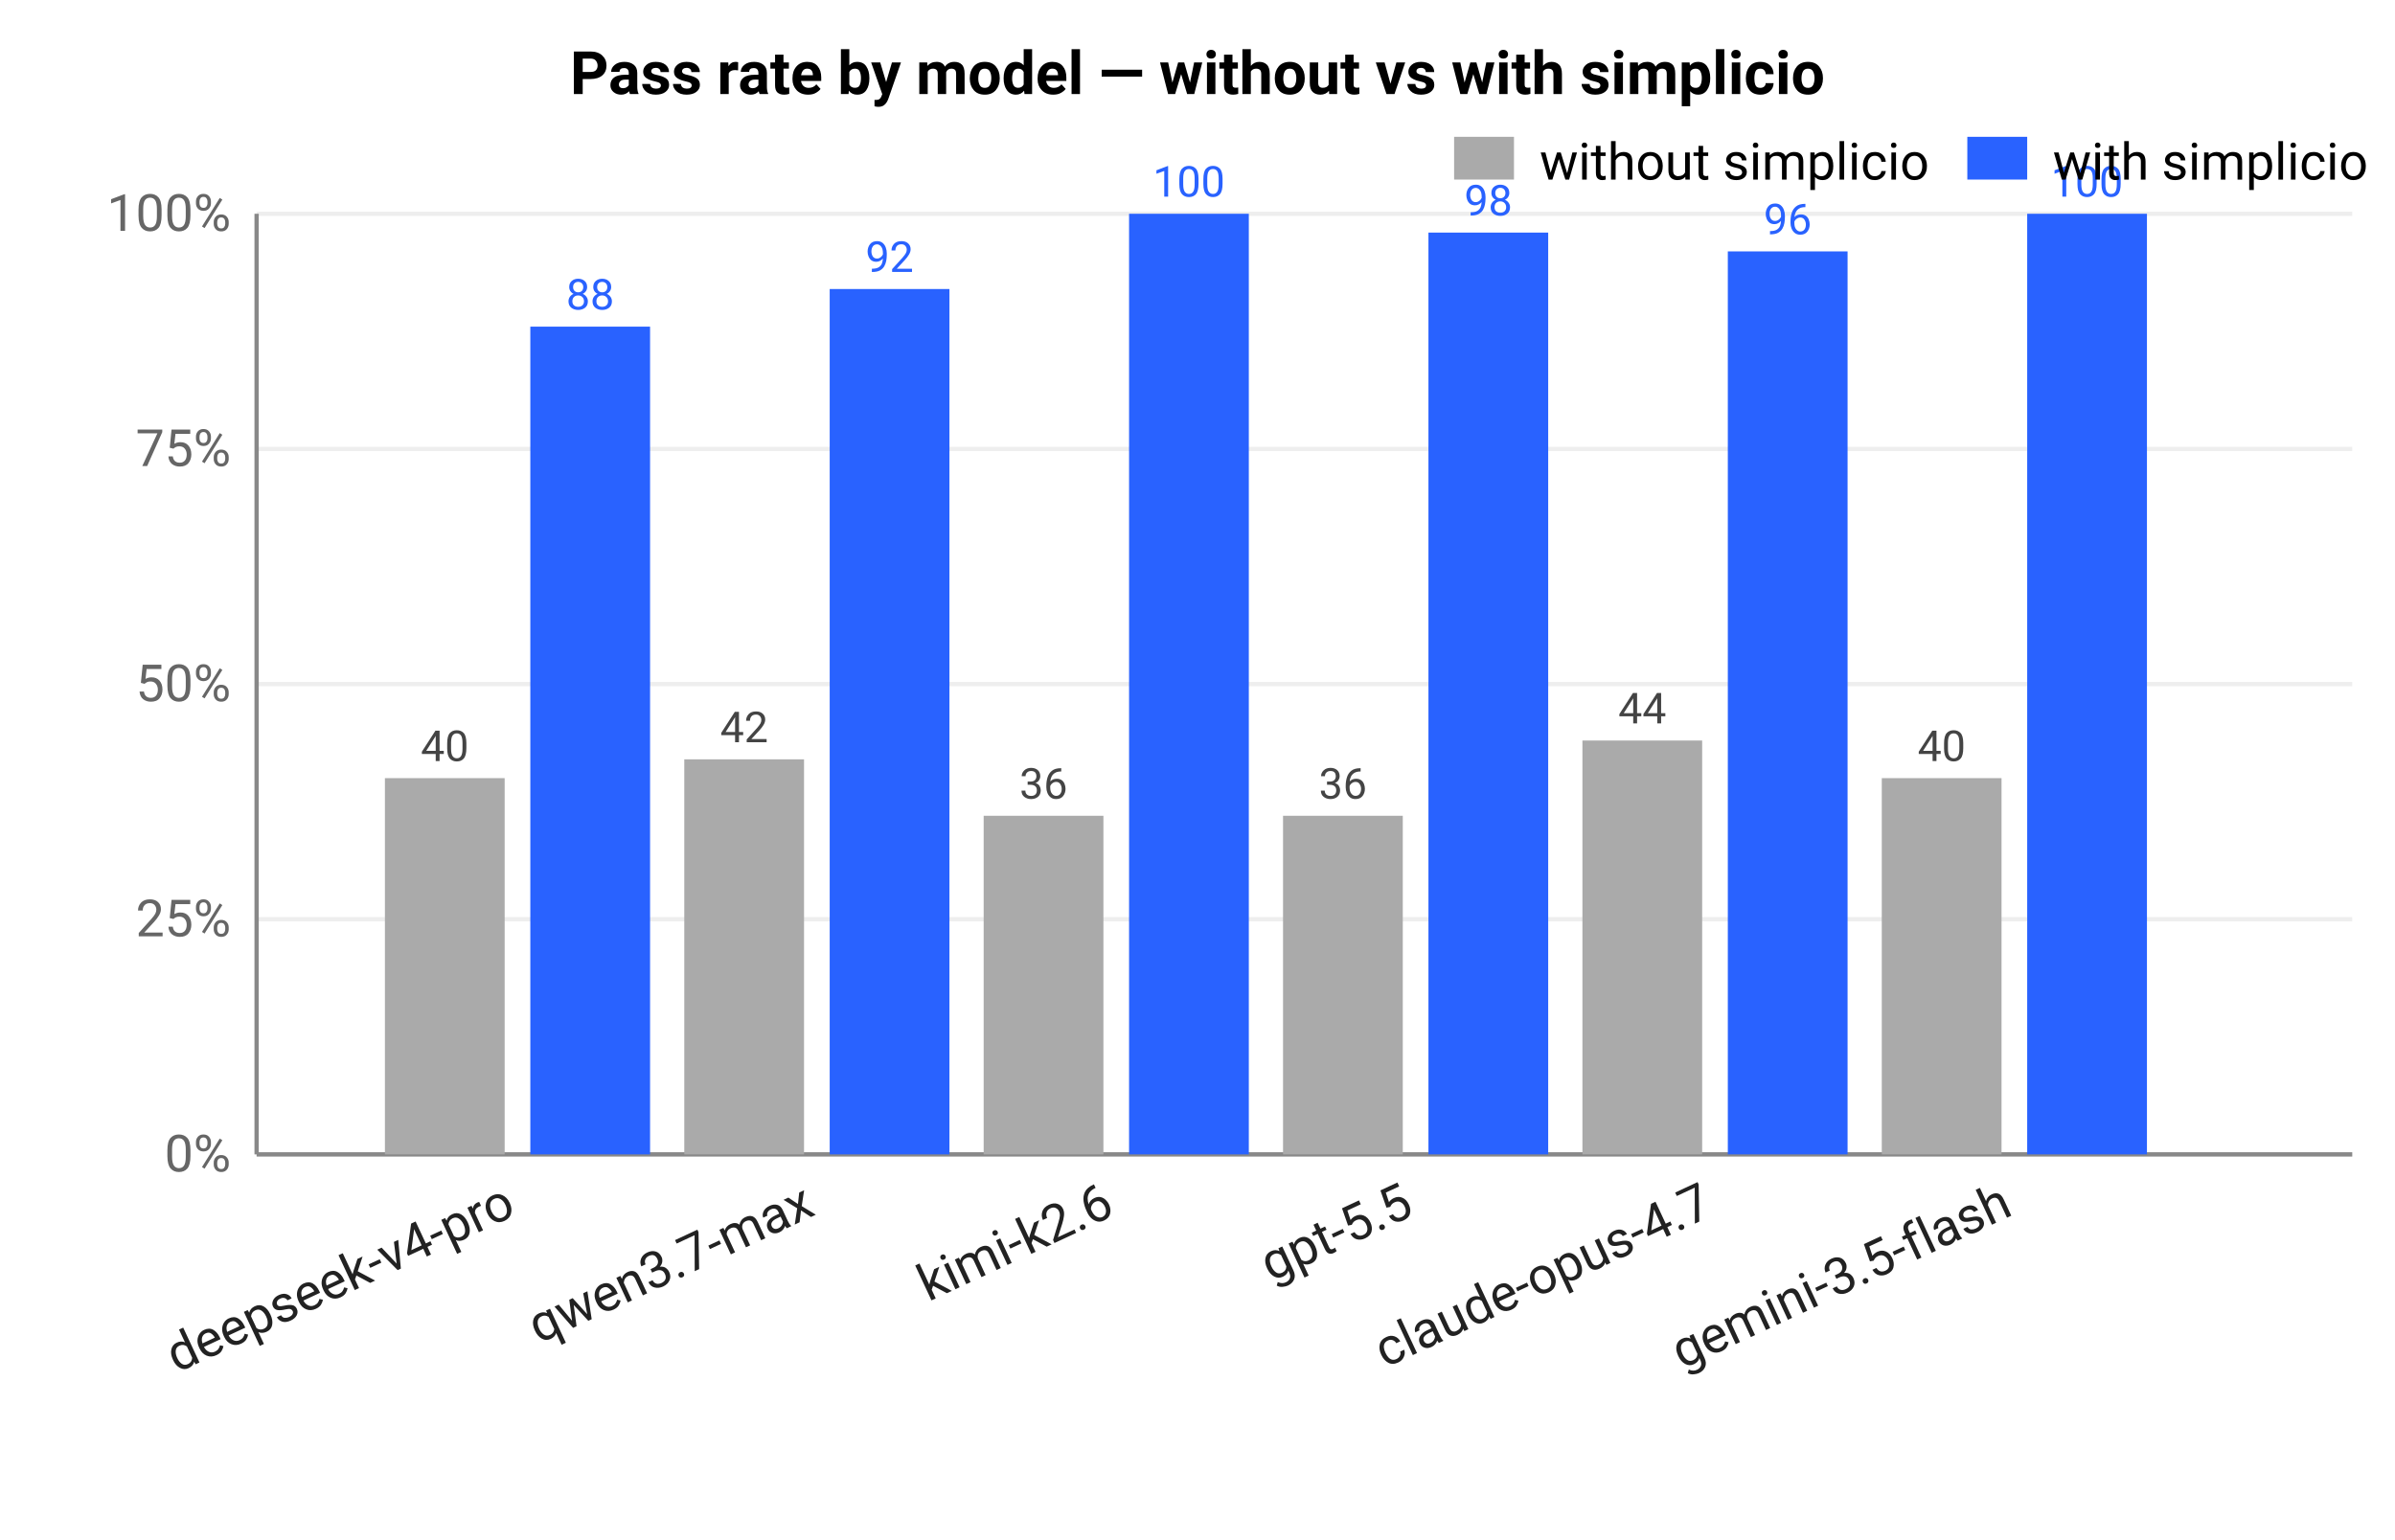
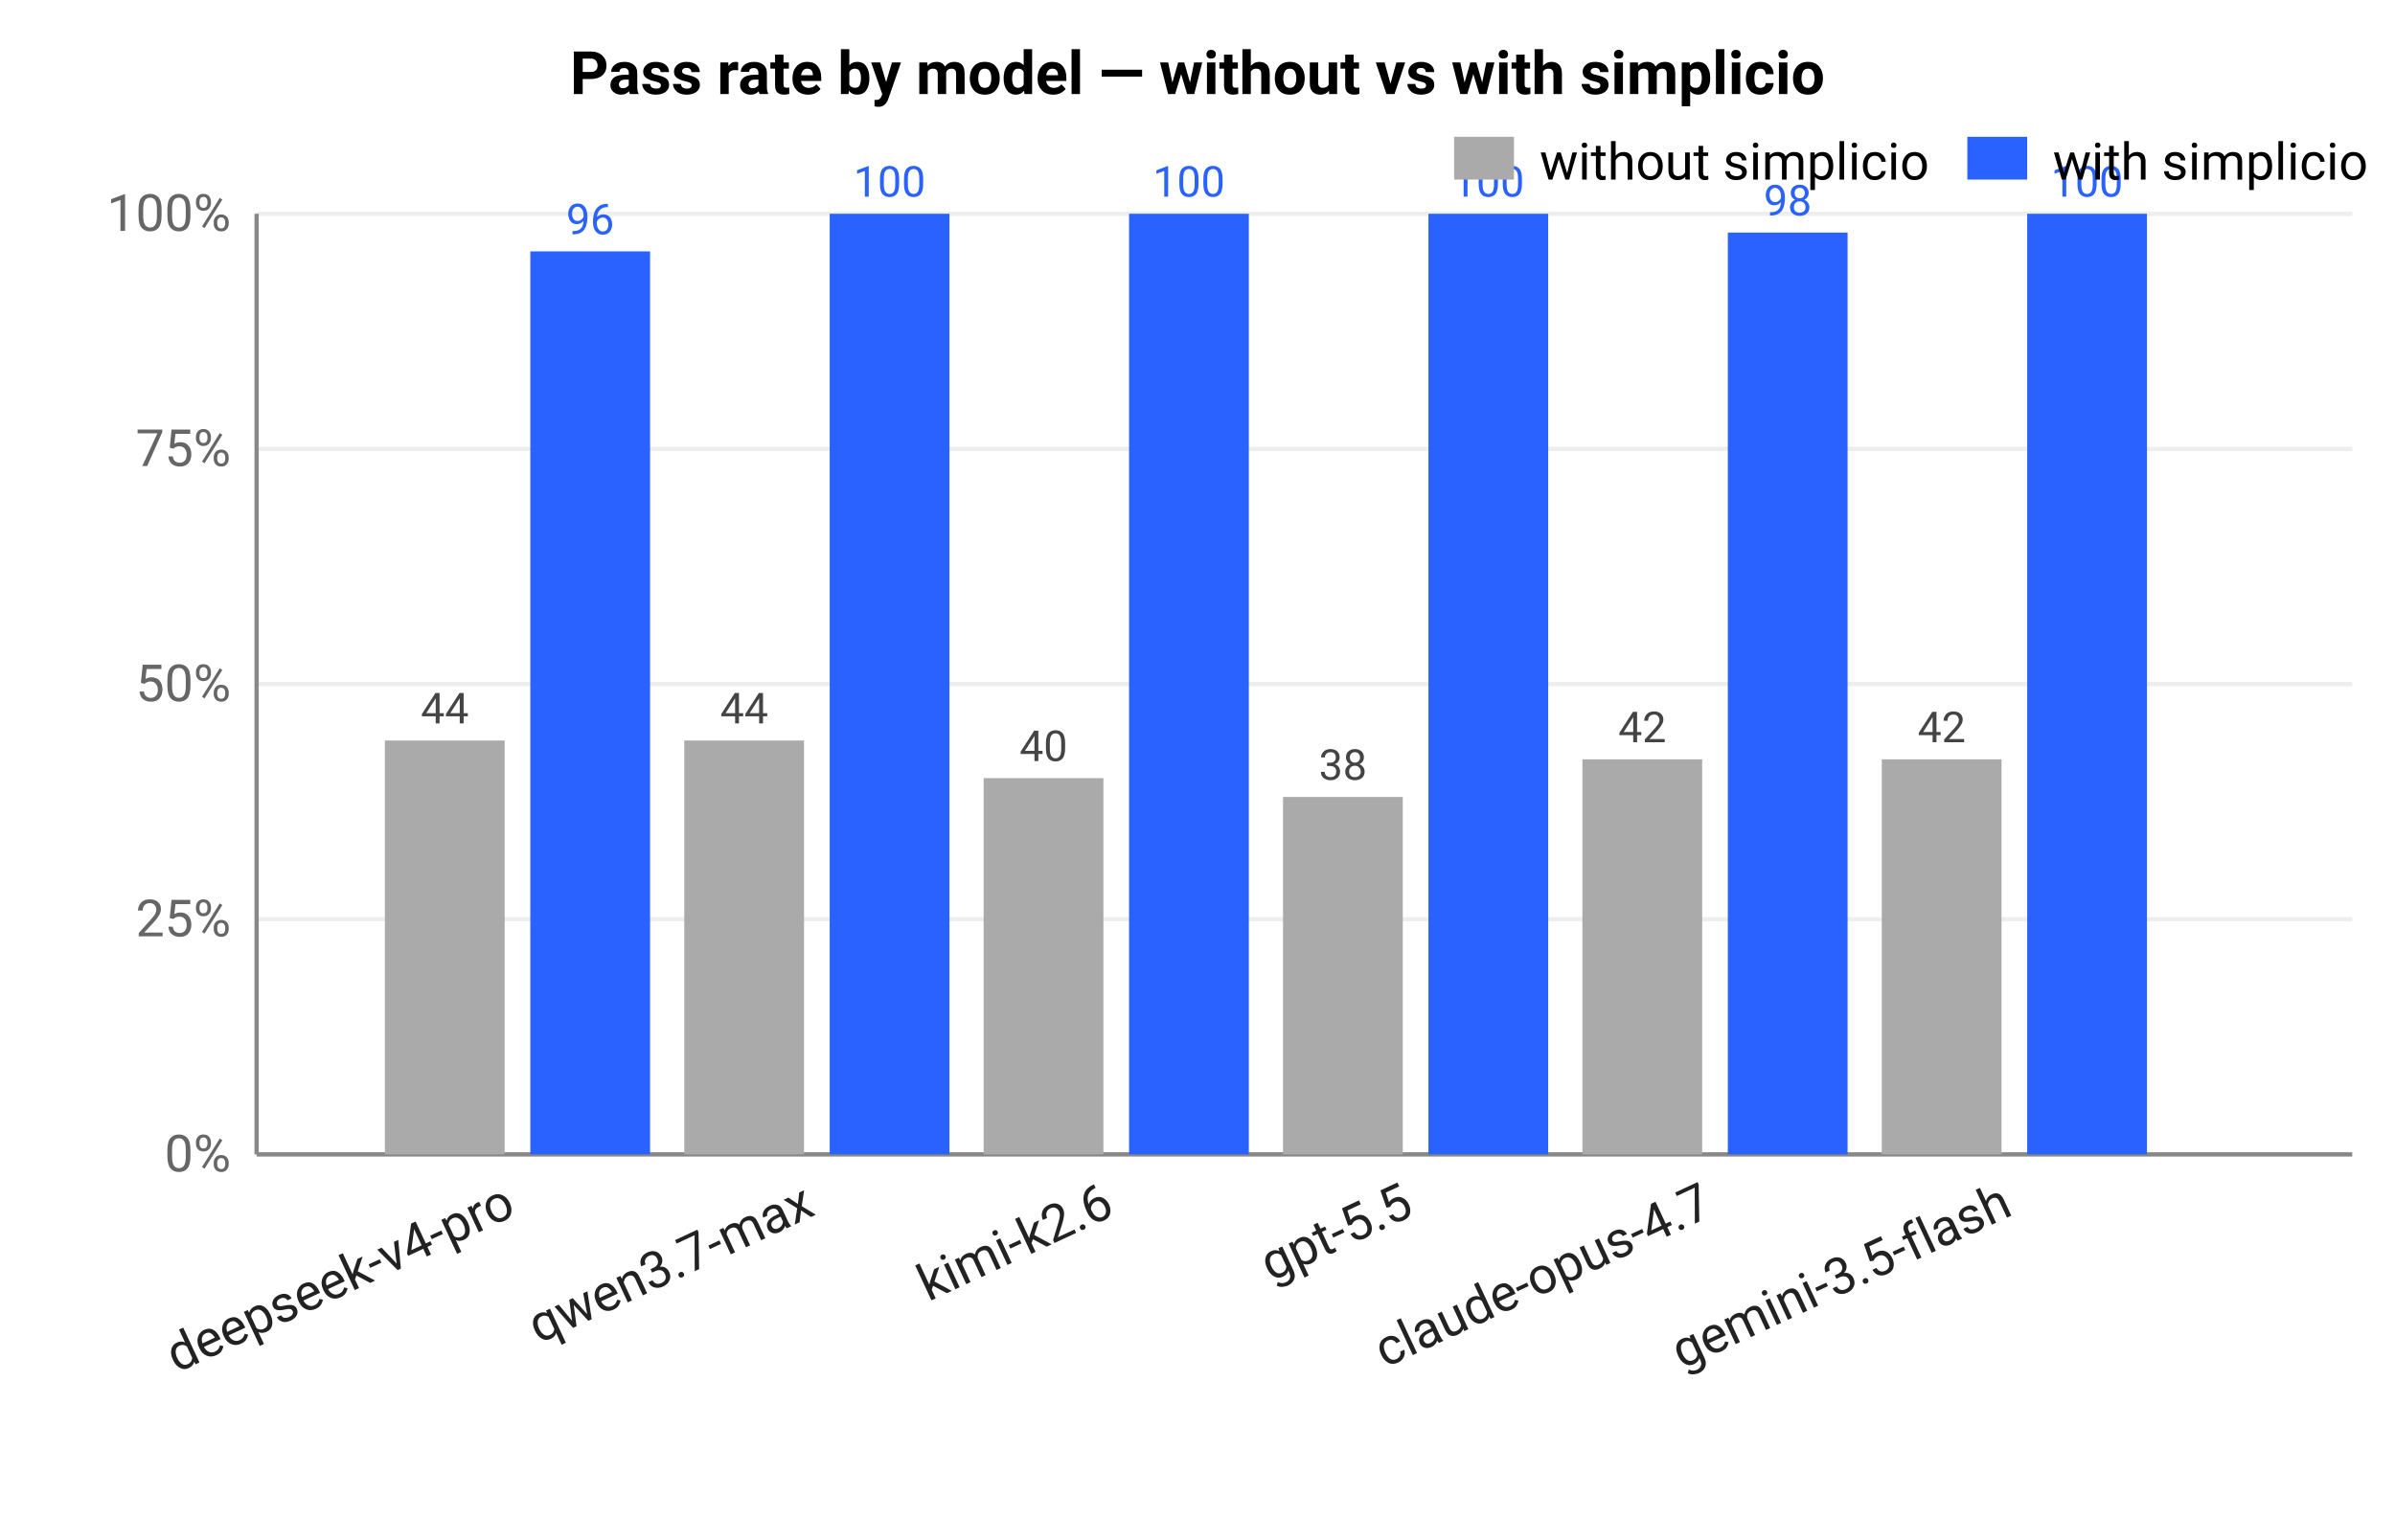
<svg xmlns="http://www.w3.org/2000/svg" viewBox="0 0 560 360" font-family="-apple-system,Segoe UI,Roboto,sans-serif" font-size="12">
  <style>.bar-sem{fill:#aaa}.bar-com{fill:#2962ff}.lbl{fill:#222}.ax{stroke:#888;stroke-width:1}.grid{stroke:#eee;stroke-width:1}</style>
  <text x="280.0" y="22" text-anchor="middle" font-weight="600" font-size="14">Pass rate by model — without vs with simplicio</text>
  <line x1="60" y1="50.0" x2="550" y2="50.0" class="grid" />
  <text x="54" y="54.0" text-anchor="end" fill="#666">100%</text>
  <line x1="60" y1="105.0" x2="550" y2="105.0" class="grid" />
  <text x="54" y="109.0" text-anchor="end" fill="#666">75%</text>
  <line x1="60" y1="160.0" x2="550" y2="160.0" class="grid" />
  <text x="54" y="164.0" text-anchor="end" fill="#666">50%</text>
  <line x1="60" y1="215.0" x2="550" y2="215.0" class="grid" />
  <text x="54" y="219.0" text-anchor="end" fill="#666">25%</text>
  <line x1="60" y1="270.0" x2="550" y2="270.0" class="grid" />
  <text x="54" y="274.0" text-anchor="end" fill="#666">0%</text>
  <line x1="60" y1="270" x2="550" y2="270" class="ax" />
  <line x1="60" y1="50" x2="60" y2="270" class="ax" />
-   <rect x="90" y="182.0" width="28" height="88.0" class="bar-sem" />
-   <rect x="124" y="76.4" width="28" height="193.6" class="bar-com" />
-   <text x="104.0" y="178.0" text-anchor="middle" fill="#444" font-size="10">40</text>
-   <text x="138.0" y="72.4" text-anchor="middle" fill="#2962ff" font-size="10">88</text>
+   <rect x="90" y="173.2" width="28" height="96.8" class="bar-sem" />
+   <rect x="124" y="58.8" width="28" height="211.2" class="bar-com" />
+   <text x="104.0" y="169.2" text-anchor="middle" fill="#444" font-size="10">44</text>
+   <text x="138.0" y="54.8" text-anchor="middle" fill="#2962ff" font-size="10">96</text>
  <text x="121" y="284" transform="rotate(-25 121 284)" text-anchor="end" class="lbl">deepseek-v4-pro</text>
-   <rect x="160" y="177.6" width="28" height="92.4" class="bar-sem" />
-   <rect x="194" y="67.6" width="28" height="202.4" class="bar-com" />
-   <text x="174.0" y="173.6" text-anchor="middle" fill="#444" font-size="10">42</text>
-   <text x="208.0" y="63.6" text-anchor="middle" fill="#2962ff" font-size="10">92</text>
+   <rect x="160" y="173.2" width="28" height="96.8" class="bar-sem" />
+   <rect x="194" y="50.0" width="28" height="220.0" class="bar-com" />
+   <text x="174.0" y="169.2" text-anchor="middle" fill="#444" font-size="10">44</text>
+   <text x="208.0" y="46.0" text-anchor="middle" fill="#2962ff" font-size="10">100</text>
  <text x="191" y="284" transform="rotate(-25 191 284)" text-anchor="end" class="lbl">qwen3.7-max</text>
-   <rect x="230" y="190.8" width="28" height="79.2" class="bar-sem" />
+   <rect x="230" y="182.0" width="28" height="88.0" class="bar-sem" />
  <rect x="264" y="50.0" width="28" height="220.0" class="bar-com" />
-   <text x="244.0" y="186.8" text-anchor="middle" fill="#444" font-size="10">36</text>
+   <text x="244.0" y="178.0" text-anchor="middle" fill="#444" font-size="10">40</text>
  <text x="278.0" y="46.0" text-anchor="middle" fill="#2962ff" font-size="10">100</text>
  <text x="261" y="284" transform="rotate(-25 261 284)" text-anchor="end" class="lbl">kimi-k2.6</text>
-   <rect x="300" y="190.8" width="28" height="79.2" class="bar-sem" />
-   <rect x="334" y="54.4" width="28" height="215.6" class="bar-com" />
-   <text x="314.0" y="186.8" text-anchor="middle" fill="#444" font-size="10">36</text>
-   <text x="348.0" y="50.4" text-anchor="middle" fill="#2962ff" font-size="10">98</text>
+   <rect x="300" y="186.4" width="28" height="83.6" class="bar-sem" />
+   <rect x="334" y="50.0" width="28" height="220.0" class="bar-com" />
+   <text x="314.0" y="182.4" text-anchor="middle" fill="#444" font-size="10">38</text>
+   <text x="348.0" y="46.0" text-anchor="middle" fill="#2962ff" font-size="10">100</text>
  <text x="331" y="284" transform="rotate(-25 331 284)" text-anchor="end" class="lbl">gpt-5.5</text>
-   <rect x="370" y="173.2" width="28" height="96.8" class="bar-sem" />
-   <rect x="404" y="58.8" width="28" height="211.2" class="bar-com" />
-   <text x="384.0" y="169.2" text-anchor="middle" fill="#444" font-size="10">44</text>
-   <text x="418.0" y="54.8" text-anchor="middle" fill="#2962ff" font-size="10">96</text>
+   <rect x="370" y="177.6" width="28" height="92.4" class="bar-sem" />
+   <rect x="404" y="54.4" width="28" height="215.6" class="bar-com" />
+   <text x="384.0" y="173.6" text-anchor="middle" fill="#444" font-size="10">42</text>
+   <text x="418.0" y="50.4" text-anchor="middle" fill="#2962ff" font-size="10">98</text>
  <text x="401" y="284" transform="rotate(-25 401 284)" text-anchor="end" class="lbl">claude-opus-4.7</text>
-   <rect x="440" y="182.0" width="28" height="88.0" class="bar-sem" />
+   <rect x="440" y="177.6" width="28" height="92.4" class="bar-sem" />
  <rect x="474" y="50.0" width="28" height="220.0" class="bar-com" />
-   <text x="454.0" y="178.0" text-anchor="middle" fill="#444" font-size="10">40</text>
+   <text x="454.0" y="173.6" text-anchor="middle" fill="#444" font-size="10">42</text>
  <text x="488.0" y="46.0" text-anchor="middle" fill="#2962ff" font-size="10">100</text>
  <text x="471" y="284" transform="rotate(-25 471 284)" text-anchor="end" class="lbl">gemini-3.5-flash</text>
  <rect x="340" y="32" width="14" height="10" class="bar-sem" />
  <text x="360" y="42">without simplicio</text>
  <rect x="460" y="32" width="14" height="10" class="bar-com" />
  <text x="480" y="42">with simplicio</text>
</svg>
